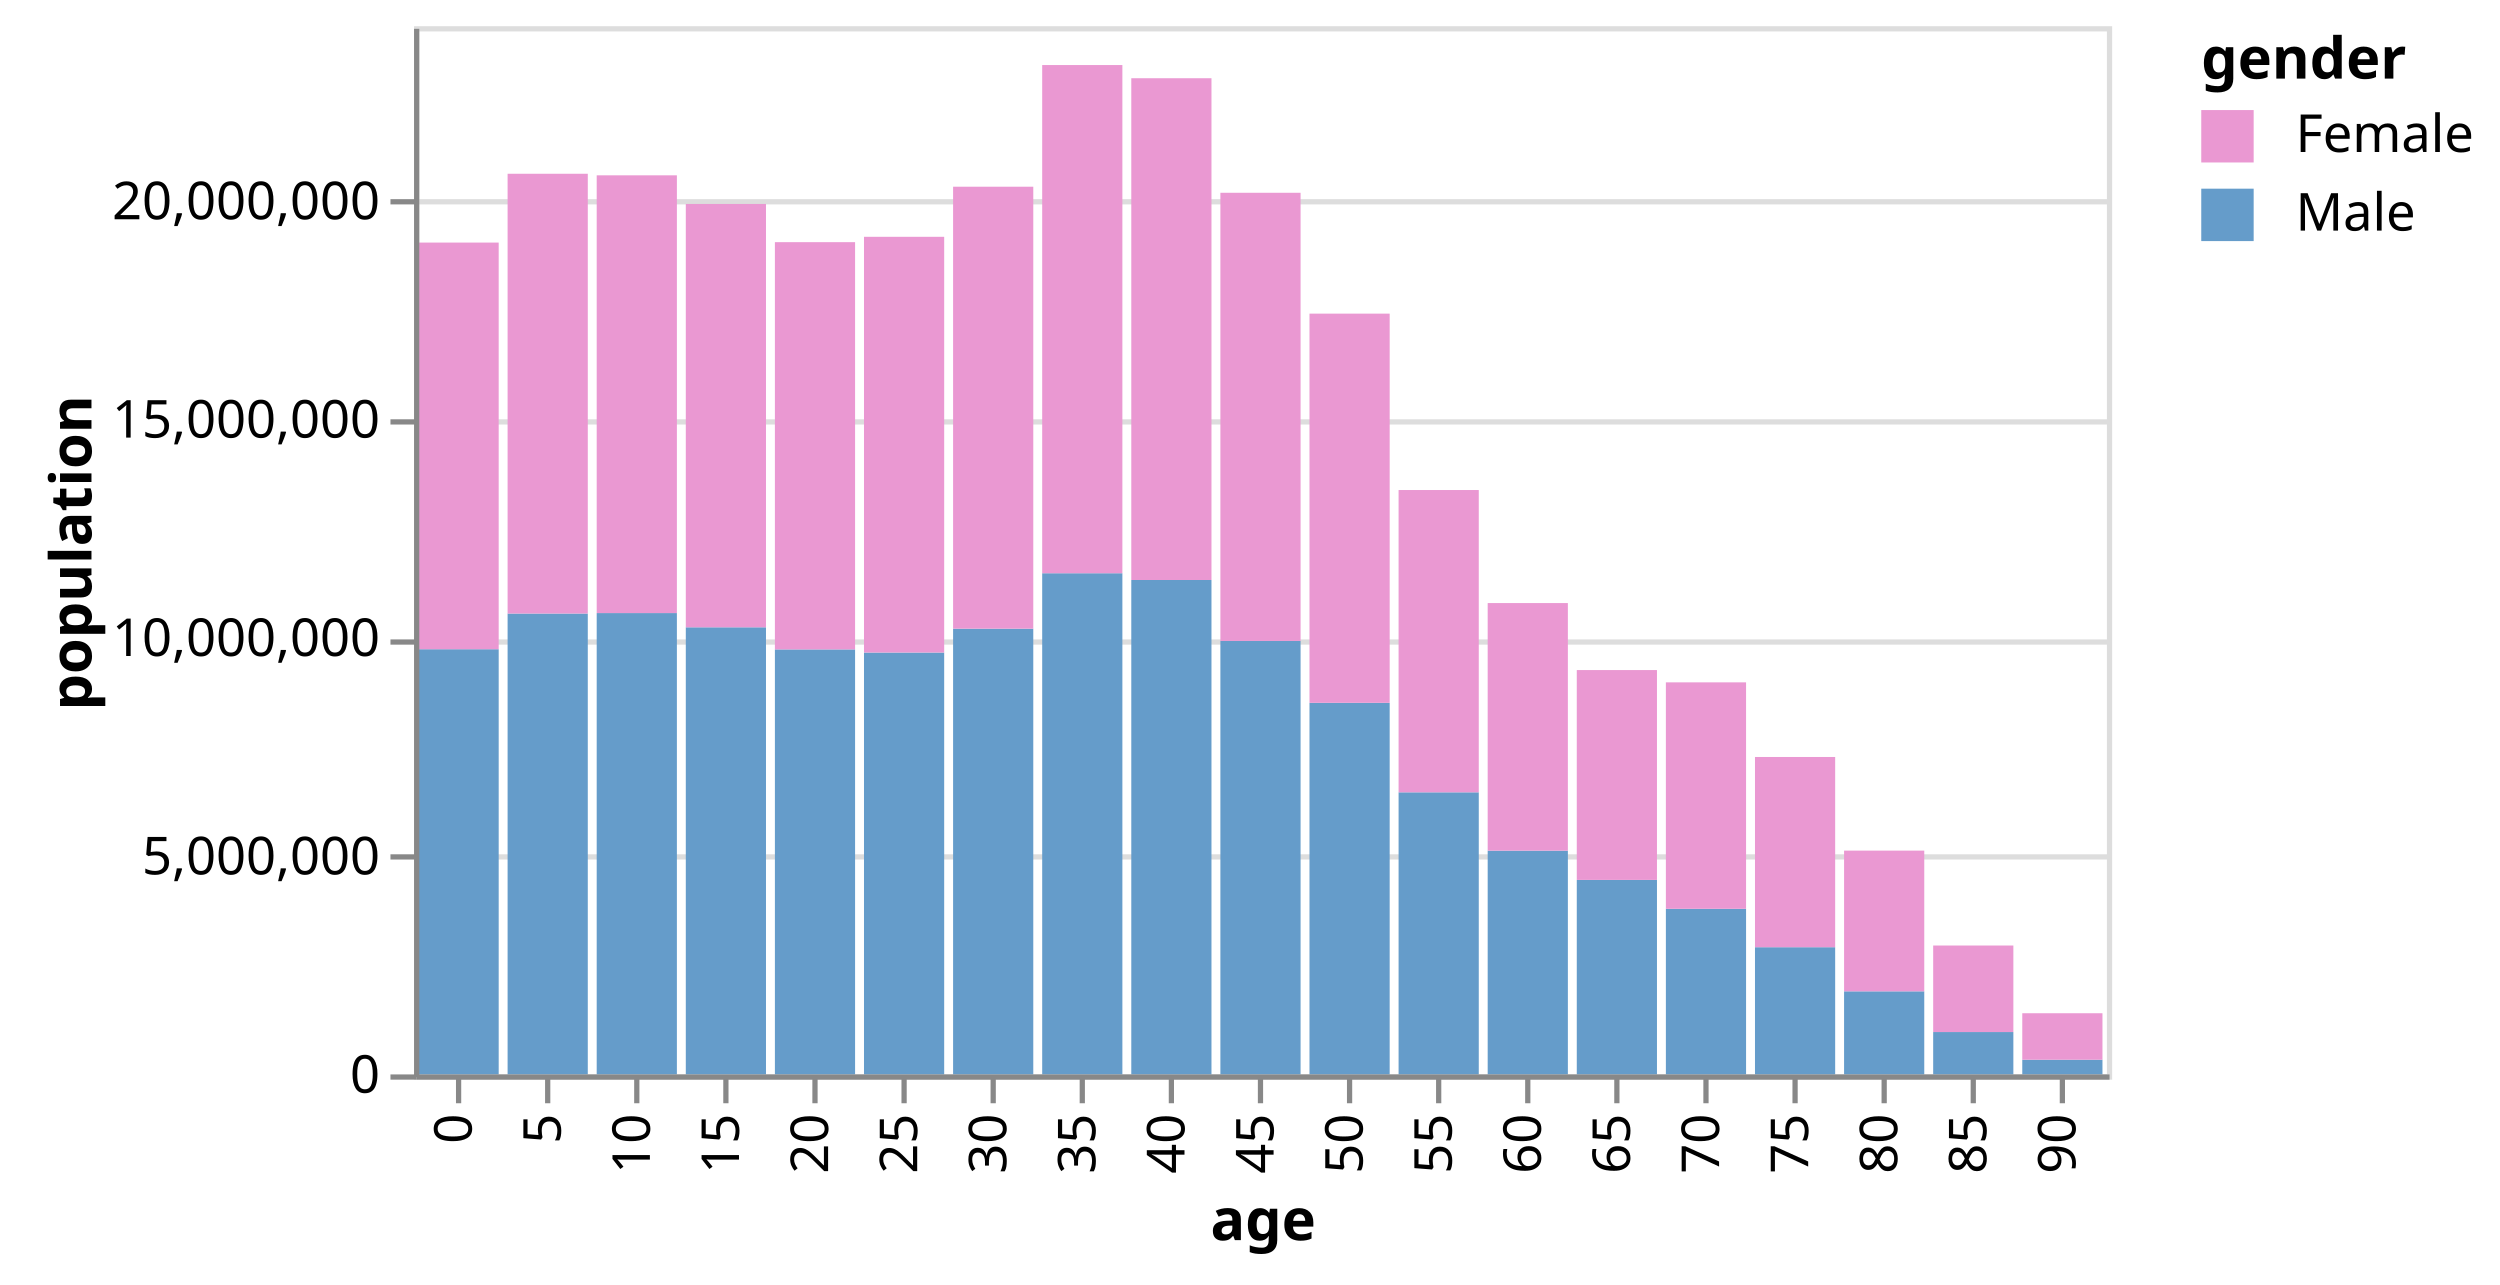
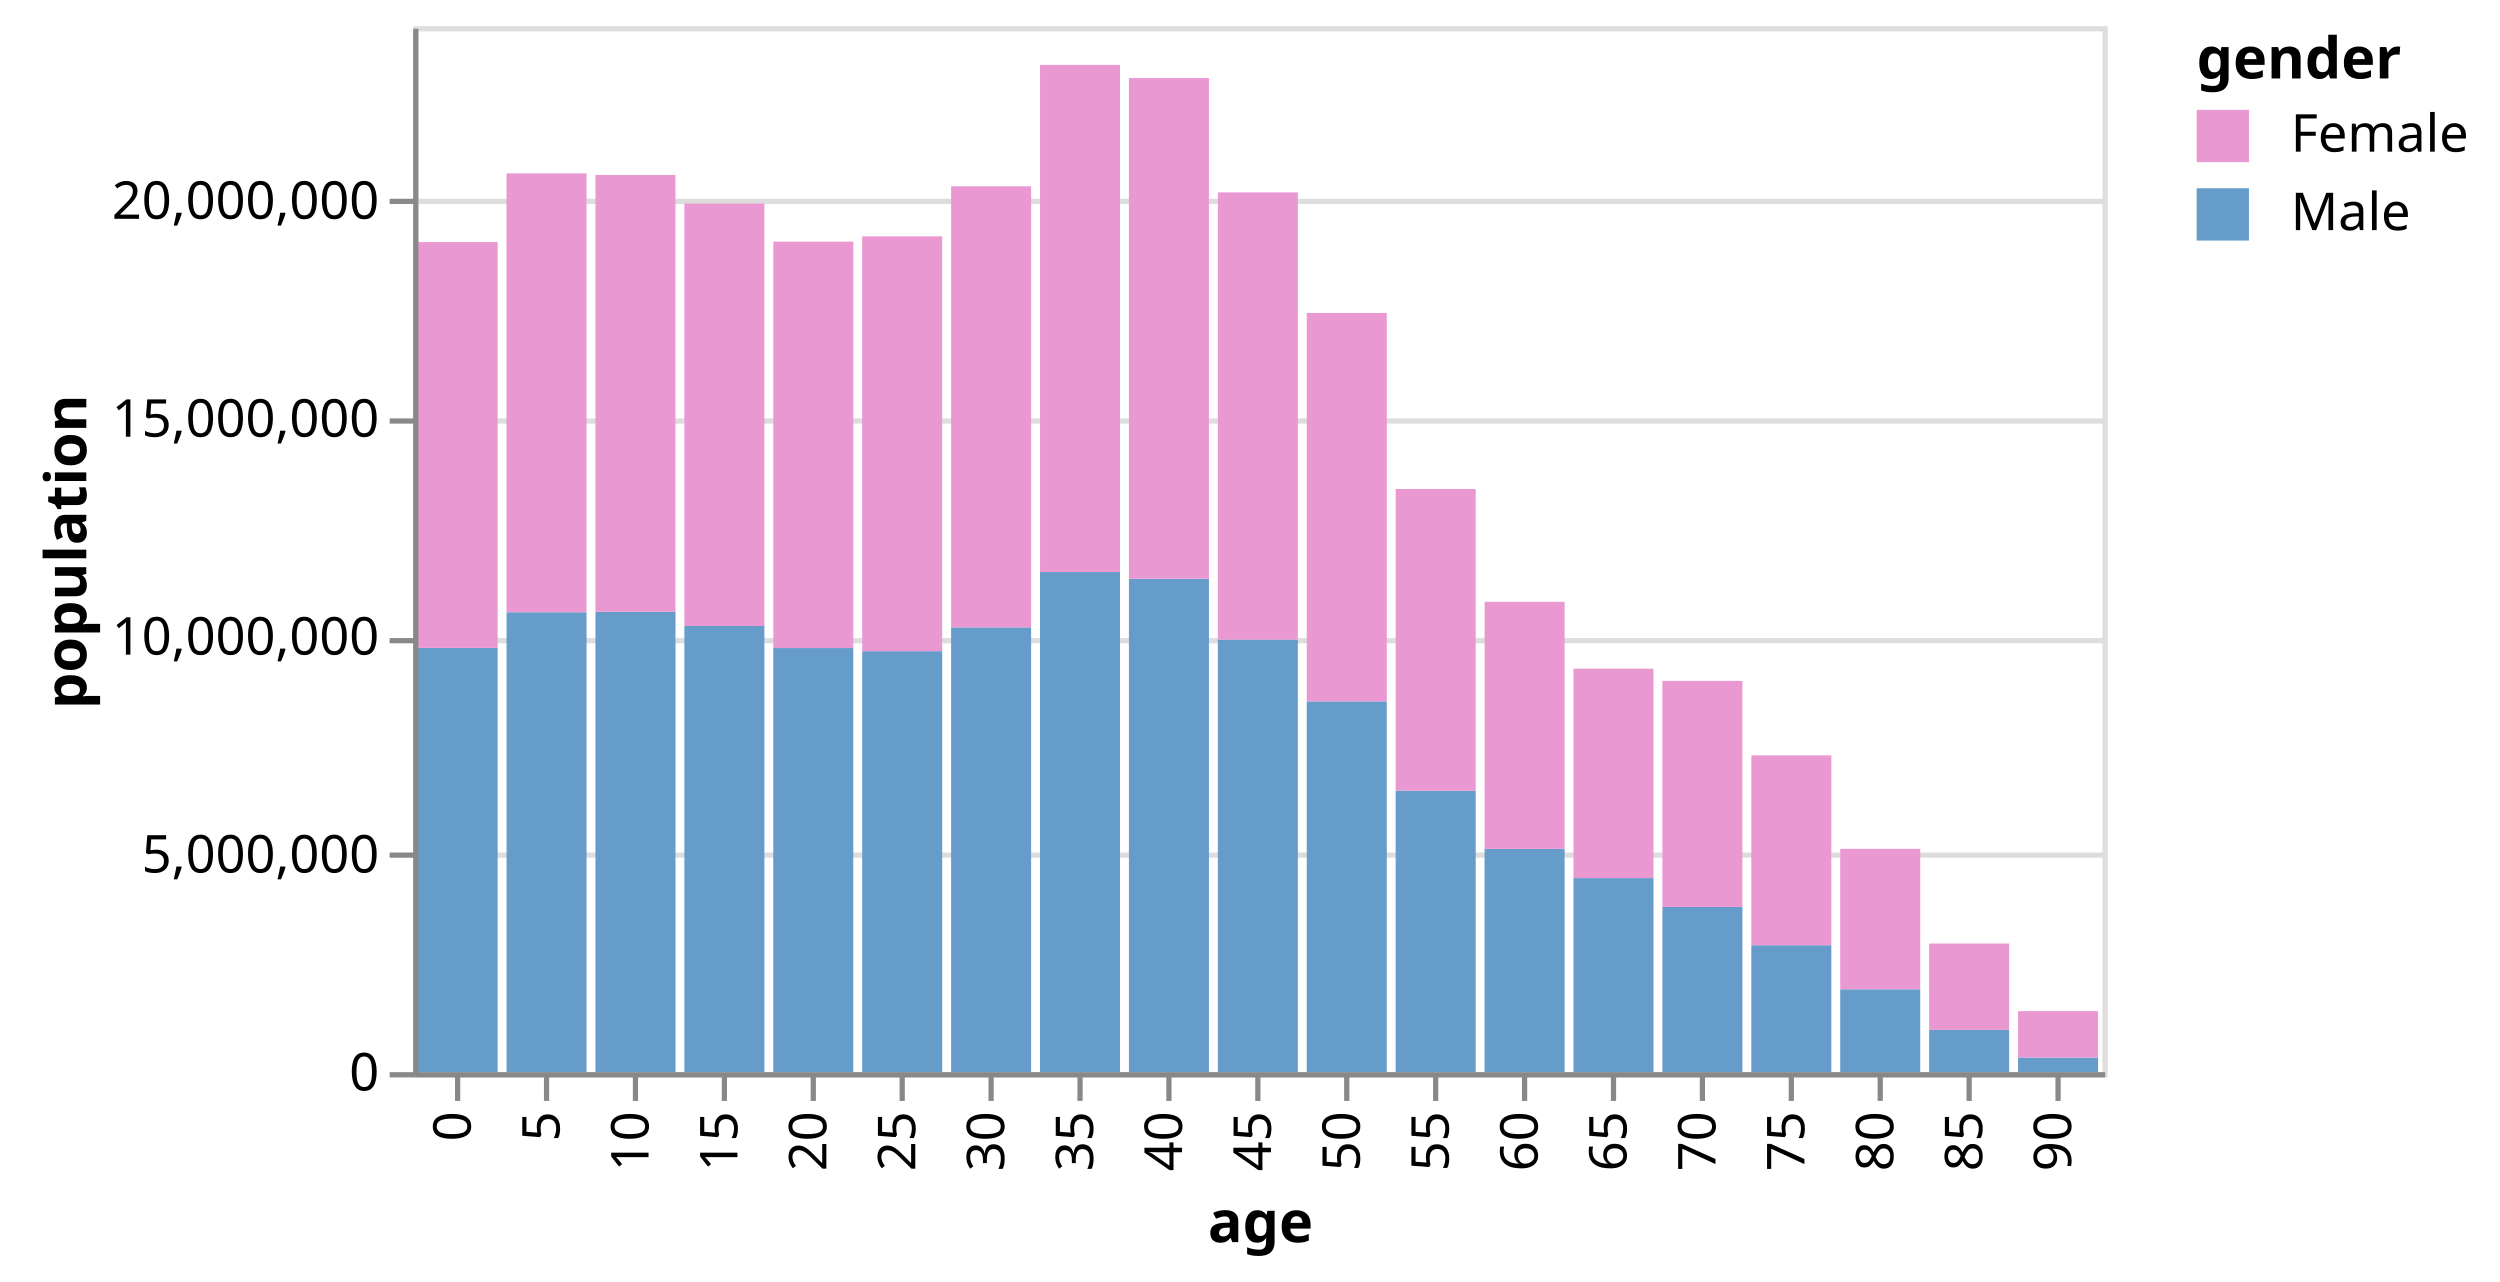
- <svg xmlns="http://www.w3.org/2000/svg" class="marks" width="477" height="245" viewBox="0 0 477 245" version="1.1">
+ <svg xmlns="http://www.w3.org/2000/svg" class="marks" width="478" height="245" viewBox="0 0 478 245" version="1.1">
  <g transform="translate(79,5)">
    <g class="mark-group role-frame root">
      <g transform="translate(0,0)">
        <path class="background" d="M0.5,0.5h323v200h-323Z" style="fill: transparent; stroke: #ddd;" />
        <g>
          <g class="mark-group role-axis">
            <g transform="translate(0.5,0.5)">
              <path class="background" d="M0,0h0v0h0Z" style="pointer-events: none; fill: none;" />
              <g>
                <g class="mark-rule role-axis-grid" style="pointer-events: none;">
                  <line transform="translate(0,200)" x2="323" y2="0" style="fill: none; stroke: #ddd; stroke-width: 1; stroke-dasharray: ; opacity: 1;" />
                  <line transform="translate(0,158)" x2="323" y2="0" style="fill: none; stroke: #ddd; stroke-width: 1; stroke-dasharray: ; opacity: 1;" />
                  <line transform="translate(0,117)" x2="323" y2="0" style="fill: none; stroke: #ddd; stroke-width: 1; stroke-dasharray: ; opacity: 1;" />
                  <line transform="translate(0,75)" x2="323" y2="0" style="fill: none; stroke: #ddd; stroke-width: 1; stroke-dasharray: ; opacity: 1;" />
                  <line transform="translate(0,33)" x2="323" y2="0" style="fill: none; stroke: #ddd; stroke-width: 1; stroke-dasharray: ; opacity: 1;" />
                </g>
              </g>
            </g>
          </g>
          <g class="mark-rect role-mark marks">
            <path d="M0.85,118.872h15.3v81.128h-15.3Z" style="fill: #659CCA;" />
            <path d="M0.85,41.283h15.3v77.589h-15.3Z" style="fill: #EA98D2;" />
            <path d="M17.85,112.065h15.3v87.935h-15.3Z" style="fill: #659CCA;" />
            <path d="M17.85,28.152h15.3v83.913h-15.3Z" style="fill: #EA98D2;" />
            <path d="M34.85,111.973h15.3v88.027h-15.3Z" style="fill: #659CCA;" />
            <path d="M34.85,28.452h15.3v83.521h-15.3Z" style="fill: #EA98D2;" />
            <path d="M51.85,114.688h15.3v85.312h-15.3Z" style="fill: #659CCA;" />
            <path d="M51.85,33.916h15.3v80.772h-15.3Z" style="fill: #EA98D2;" />
            <path d="M68.85,118.906h15.3v81.094h-15.3Z" style="fill: #659CCA;" />
            <path d="M68.85,41.204h15.3v77.702h-15.3Z" style="fill: #EA98D2;" />
            <path d="M85.85,119.504h15.3v80.496h-15.3Z" style="fill: #659CCA;" />
            <path d="M85.85,40.183h15.3v79.321h-15.3Z" style="fill: #EA98D2;" />
            <path d="M102.85,114.951h15.3v85.049h-15.3Z" style="fill: #659CCA;" />
            <path d="M102.85,30.624h15.3v84.327h-15.3Z" style="fill: #EA98D2;" />
            <path d="M119.85,104.373h15.3v95.627h-15.3Z" style="fill: #659CCA;" />
            <path d="M119.85,7.41h15.3v96.964h-15.3Z" style="fill: #EA98D2;" />
            <path d="M136.85,105.665h15.3v94.335h-15.3Z" style="fill: #659CCA;" />
            <path d="M136.85,9.926h15.3v95.738h-15.3Z" style="fill: #EA98D2;" />
            <path d="M153.85,117.292h15.3v82.708h-15.3Z" style="fill: #659CCA;" />
            <path d="M153.85,31.781h15.3v85.51h-15.3Z" style="fill: #EA98D2;" />
            <path d="M170.85,129.101h15.3v70.899h-15.3Z" style="fill: #659CCA;" />
            <path d="M170.85,54.841h15.3v74.259h-15.3Z" style="fill: #EA98D2;" />
            <path d="M187.85,146.174h15.3v53.826h-15.3Z" style="fill: #659CCA;" />
            <path d="M187.85,88.497h15.3v57.677h-15.3Z" style="fill: #EA98D2;" />
            <path d="M204.85,157.305h15.3v42.695h-15.3Z" style="fill: #659CCA;" />
            <path d="M204.85,110.064h15.3v47.241h-15.3Z" style="fill: #EA98D2;" />
            <path d="M221.85,162.886h15.3v37.114h-15.3Z" style="fill: #659CCA;" />
            <path d="M221.85,122.847h15.3v40.04h-15.3Z" style="fill: #EA98D2;" />
            <path d="M238.85,168.399h15.3v31.601h-15.3Z" style="fill: #659CCA;" />
            <path d="M238.85,125.192h15.3v43.207h-15.3Z" style="fill: #EA98D2;" />
            <path d="M255.85,175.728h15.3v24.272h-15.3Z" style="fill: #659CCA;" />
            <path d="M255.85,139.431h15.3v36.297h-15.3Z" style="fill: #EA98D2;" />
            <path d="M272.85,184.145h15.3v15.855h-15.3Z" style="fill: #659CCA;" />
            <path d="M272.85,157.296h15.3v26.849h-15.3Z" style="fill: #EA98D2;" />
            <path d="M289.85,191.914h15.3v8.086h-15.3Z" style="fill: #659CCA;" />
            <path d="M289.85,175.404h15.3v16.51h-15.3Z" style="fill: #EA98D2;" />
            <path d="M306.85,197.197h15.3v2.803h-15.3Z" style="fill: #659CCA;" />
            <path d="M306.85,188.326h15.3v8.872h-15.3Z" style="fill: #EA98D2;" />
          </g>
          <g class="mark-group role-legend">
            <g transform="translate(341,0)">
-               <path class="background" d="M0,0h52v41h-52Z" style="pointer-events: none; fill: none;" />
+               <path class="background" d="M0,0h53v41h-53Z" style="pointer-events: none; fill: none;" />
              <g>
                <g class="mark-group role-legend-entry">
                  <g transform="translate(0,16)">
                    <path class="background" d="M0,0h0v0h0Z" style="pointer-events: none; fill: none;" />
                    <g>
                      <g class="mark-symbol role-legend-symbol" style="pointer-events: none;">
                        <path transform="translate(5,5)" d="M-5,-5h10v10h-10Z" style="fill: #EA98D2; stroke-width: 1.5; opacity: 1;" />
                        <path transform="translate(5,20)" d="M-5,-5h10v10h-10Z" style="fill: #659CCA; stroke-width: 1.5; opacity: 1;" />
                      </g>
                      <g class="mark-text role-legend-label" style="pointer-events: none;">
                        <text text-anchor="start" transform="translate(18,8)" style="font: 10px sans-serif; fill: #000; opacity: 1;">Female</text>
                        <text text-anchor="start" transform="translate(18,23)" style="font: 10px sans-serif; fill: #000; opacity: 1;">Male</text>
                      </g>
                    </g>
                  </g>
                </g>
                <g class="mark-text role-legend-title" style="pointer-events: none;">
                  <text text-anchor="start" transform="translate(0,10)" style="font: bold 11px sans-serif; fill: #000; opacity: 1;">gender</text>
                </g>
              </g>
            </g>
          </g>
          <g class="mark-group role-axis">
            <g transform="translate(0.5,200.5)">
              <path class="background" d="M0,0h0v0h0Z" style="pointer-events: none; fill: none;" />
              <g>
                <g class="mark-rule role-axis-tick" style="pointer-events: none;">
                  <line transform="translate(8,0)" x2="0" y2="5" style="fill: none; stroke: #888; stroke-width: 1; opacity: 1;" />
                  <line transform="translate(25,0)" x2="0" y2="5" style="fill: none; stroke: #888; stroke-width: 1; opacity: 1;" />
                  <line transform="translate(42,0)" x2="0" y2="5" style="fill: none; stroke: #888; stroke-width: 1; opacity: 1;" />
                  <line transform="translate(59,0)" x2="0" y2="5" style="fill: none; stroke: #888; stroke-width: 1; opacity: 1;" />
                  <line transform="translate(76,0)" x2="0" y2="5" style="fill: none; stroke: #888; stroke-width: 1; opacity: 1;" />
                  <line transform="translate(93,0)" x2="0" y2="5" style="fill: none; stroke: #888; stroke-width: 1; opacity: 1;" />
                  <line transform="translate(110,0)" x2="0" y2="5" style="fill: none; stroke: #888; stroke-width: 1; opacity: 1;" />
                  <line transform="translate(127,0)" x2="0" y2="5" style="fill: none; stroke: #888; stroke-width: 1; opacity: 1;" />
                  <line transform="translate(144,0)" x2="0" y2="5" style="fill: none; stroke: #888; stroke-width: 1; opacity: 1;" />
                  <line transform="translate(161,0)" x2="0" y2="5" style="fill: none; stroke: #888; stroke-width: 1; opacity: 1;" />
                  <line transform="translate(178,0)" x2="0" y2="5" style="fill: none; stroke: #888; stroke-width: 1; opacity: 1;" />
                  <line transform="translate(195,0)" x2="0" y2="5" style="fill: none; stroke: #888; stroke-width: 1; opacity: 1;" />
                  <line transform="translate(212,0)" x2="0" y2="5" style="fill: none; stroke: #888; stroke-width: 1; opacity: 1;" />
                  <line transform="translate(229,0)" x2="0" y2="5" style="fill: none; stroke: #888; stroke-width: 1; opacity: 1;" />
                  <line transform="translate(246,0)" x2="0" y2="5" style="fill: none; stroke: #888; stroke-width: 1; opacity: 1;" />
                  <line transform="translate(263,0)" x2="0" y2="5" style="fill: none; stroke: #888; stroke-width: 1; opacity: 1;" />
                  <line transform="translate(280,0)" x2="0" y2="5" style="fill: none; stroke: #888; stroke-width: 1; opacity: 1;" />
                  <line transform="translate(297,0)" x2="0" y2="5" style="fill: none; stroke: #888; stroke-width: 1; opacity: 1;" />
                  <line transform="translate(314,0)" x2="0" y2="5" style="fill: none; stroke: #888; stroke-width: 1; opacity: 1;" />
                </g>
                <g class="mark-text role-axis-label" style="pointer-events: none;">
                  <text text-anchor="end" transform="translate(7.5,7) rotate(270) translate(0,3)" style="font: 10px sans-serif; fill: #000; opacity: 1;">0</text>
                  <text text-anchor="end" transform="translate(24.5,7) rotate(270) translate(0,3)" style="font: 10px sans-serif; fill: #000; opacity: 1;">5</text>
                  <text text-anchor="end" transform="translate(41.5,7) rotate(270) translate(0,3)" style="font: 10px sans-serif; fill: #000; opacity: 1;">10</text>
                  <text text-anchor="end" transform="translate(58.5,7) rotate(270) translate(0,3)" style="font: 10px sans-serif; fill: #000; opacity: 1;">15</text>
                  <text text-anchor="end" transform="translate(75.5,7) rotate(270) translate(0,3)" style="font: 10px sans-serif; fill: #000; opacity: 1;">20</text>
                  <text text-anchor="end" transform="translate(92.5,7) rotate(270) translate(0,3)" style="font: 10px sans-serif; fill: #000; opacity: 1;">25</text>
                  <text text-anchor="end" transform="translate(109.5,7) rotate(270) translate(0,3)" style="font: 10px sans-serif; fill: #000; opacity: 1;">30</text>
                  <text text-anchor="end" transform="translate(126.5,7) rotate(270) translate(0,3)" style="font: 10px sans-serif; fill: #000; opacity: 1;">35</text>
                  <text text-anchor="end" transform="translate(143.5,7) rotate(270) translate(0,3)" style="font: 10px sans-serif; fill: #000; opacity: 1;">40</text>
                  <text text-anchor="end" transform="translate(160.5,7) rotate(270) translate(0,3)" style="font: 10px sans-serif; fill: #000; opacity: 1;">45</text>
                  <text text-anchor="end" transform="translate(177.5,7) rotate(270) translate(0,3)" style="font: 10px sans-serif; fill: #000; opacity: 1;">50</text>
                  <text text-anchor="end" transform="translate(194.5,7) rotate(270) translate(0,3)" style="font: 10px sans-serif; fill: #000; opacity: 1;">55</text>
                  <text text-anchor="end" transform="translate(211.5,7) rotate(270) translate(0,3)" style="font: 10px sans-serif; fill: #000; opacity: 1;">60</text>
                  <text text-anchor="end" transform="translate(228.5,7) rotate(270) translate(0,3)" style="font: 10px sans-serif; fill: #000; opacity: 1;">65</text>
                  <text text-anchor="end" transform="translate(245.5,7) rotate(270) translate(0,3)" style="font: 10px sans-serif; fill: #000; opacity: 1;">70</text>
                  <text text-anchor="end" transform="translate(262.5,7) rotate(270) translate(0,3)" style="font: 10px sans-serif; fill: #000; opacity: 1;">75</text>
                  <text text-anchor="end" transform="translate(279.5,7) rotate(270) translate(0,3)" style="font: 10px sans-serif; fill: #000; opacity: 1;">80</text>
                  <text text-anchor="end" transform="translate(296.5,7) rotate(270) translate(0,3)" style="font: 10px sans-serif; fill: #000; opacity: 1;">85</text>
                  <text text-anchor="end" transform="translate(313.5,7) rotate(270) translate(0,3)" style="font: 10px sans-serif; fill: #000; opacity: 1;">90</text>
                </g>
                <g class="mark-rule role-axis-domain" style="pointer-events: none;">
                  <line transform="translate(0,0)" x2="323" y2="0" style="fill: none; stroke: #888; stroke-width: 1; opacity: 1;" />
                </g>
                <g class="mark-text role-axis-title" style="pointer-events: none;">
-                   <text text-anchor="middle" transform="translate(161.5,31.12305)" style="font: bold 11px sans-serif; fill: #000; opacity: 1;">age</text>
+                   <text text-anchor="middle" transform="translate(161.5,32)" style="font: bold 11px sans-serif; fill: #000; opacity: 1;">age</text>
                </g>
              </g>
            </g>
          </g>
          <g class="mark-group role-axis">
            <g transform="translate(0.5,0.5)">
              <path class="background" d="M0,0h0v0h0Z" style="pointer-events: none; fill: none;" />
              <g>
                <g class="mark-rule role-axis-tick" style="pointer-events: none;">
                  <line transform="translate(0,200)" x2="-5" y2="0" style="fill: none; stroke: #888; stroke-width: 1; opacity: 1;" />
                  <line transform="translate(0,158)" x2="-5" y2="0" style="fill: none; stroke: #888; stroke-width: 1; opacity: 1;" />
                  <line transform="translate(0,117)" x2="-5" y2="0" style="fill: none; stroke: #888; stroke-width: 1; opacity: 1;" />
                  <line transform="translate(0,75)" x2="-5" y2="0" style="fill: none; stroke: #888; stroke-width: 1; opacity: 1;" />
                  <line transform="translate(0,33)" x2="-5" y2="0" style="fill: none; stroke: #888; stroke-width: 1; opacity: 1;" />
                </g>
                <g class="mark-text role-axis-label" style="pointer-events: none;">
                  <text text-anchor="end" transform="translate(-7,203)" style="font: 10px sans-serif; fill: #000; opacity: 1;">0</text>
                  <text text-anchor="end" transform="translate(-7,161.3333)" style="font: 10px sans-serif; fill: #000; opacity: 1;">5,000,000</text>
                  <text text-anchor="end" transform="translate(-7,119.6667)" style="font: 10px sans-serif; fill: #000; opacity: 1;">10,000,000</text>
                  <text text-anchor="end" transform="translate(-7,78)" style="font: 10px sans-serif; fill: #000; opacity: 1;">15,000,000</text>
                  <text text-anchor="end" transform="translate(-7,36.33333)" style="font: 10px sans-serif; fill: #000; opacity: 1;">20,000,000</text>
                </g>
                <g class="mark-rule role-axis-domain" style="pointer-events: none;">
                  <line transform="translate(0,200)" x2="0" y2="-200" style="fill: none; stroke: #888; stroke-width: 1; opacity: 1;" />
                </g>
                <g class="mark-text role-axis-title" style="pointer-events: none;">
-                   <text text-anchor="middle" transform="translate(-60.04883,100) rotate(-90) translate(0,-2)" style="font: bold 11px sans-serif; fill: #000; opacity: 1;">population</text>
+                   <text text-anchor="middle" transform="translate(-61,100) rotate(-90) translate(0,-2)" style="font: bold 11px sans-serif; fill: #000; opacity: 1;">population</text>
                </g>
              </g>
            </g>
          </g>
        </g>
      </g>
    </g>
  </g>
</svg>
